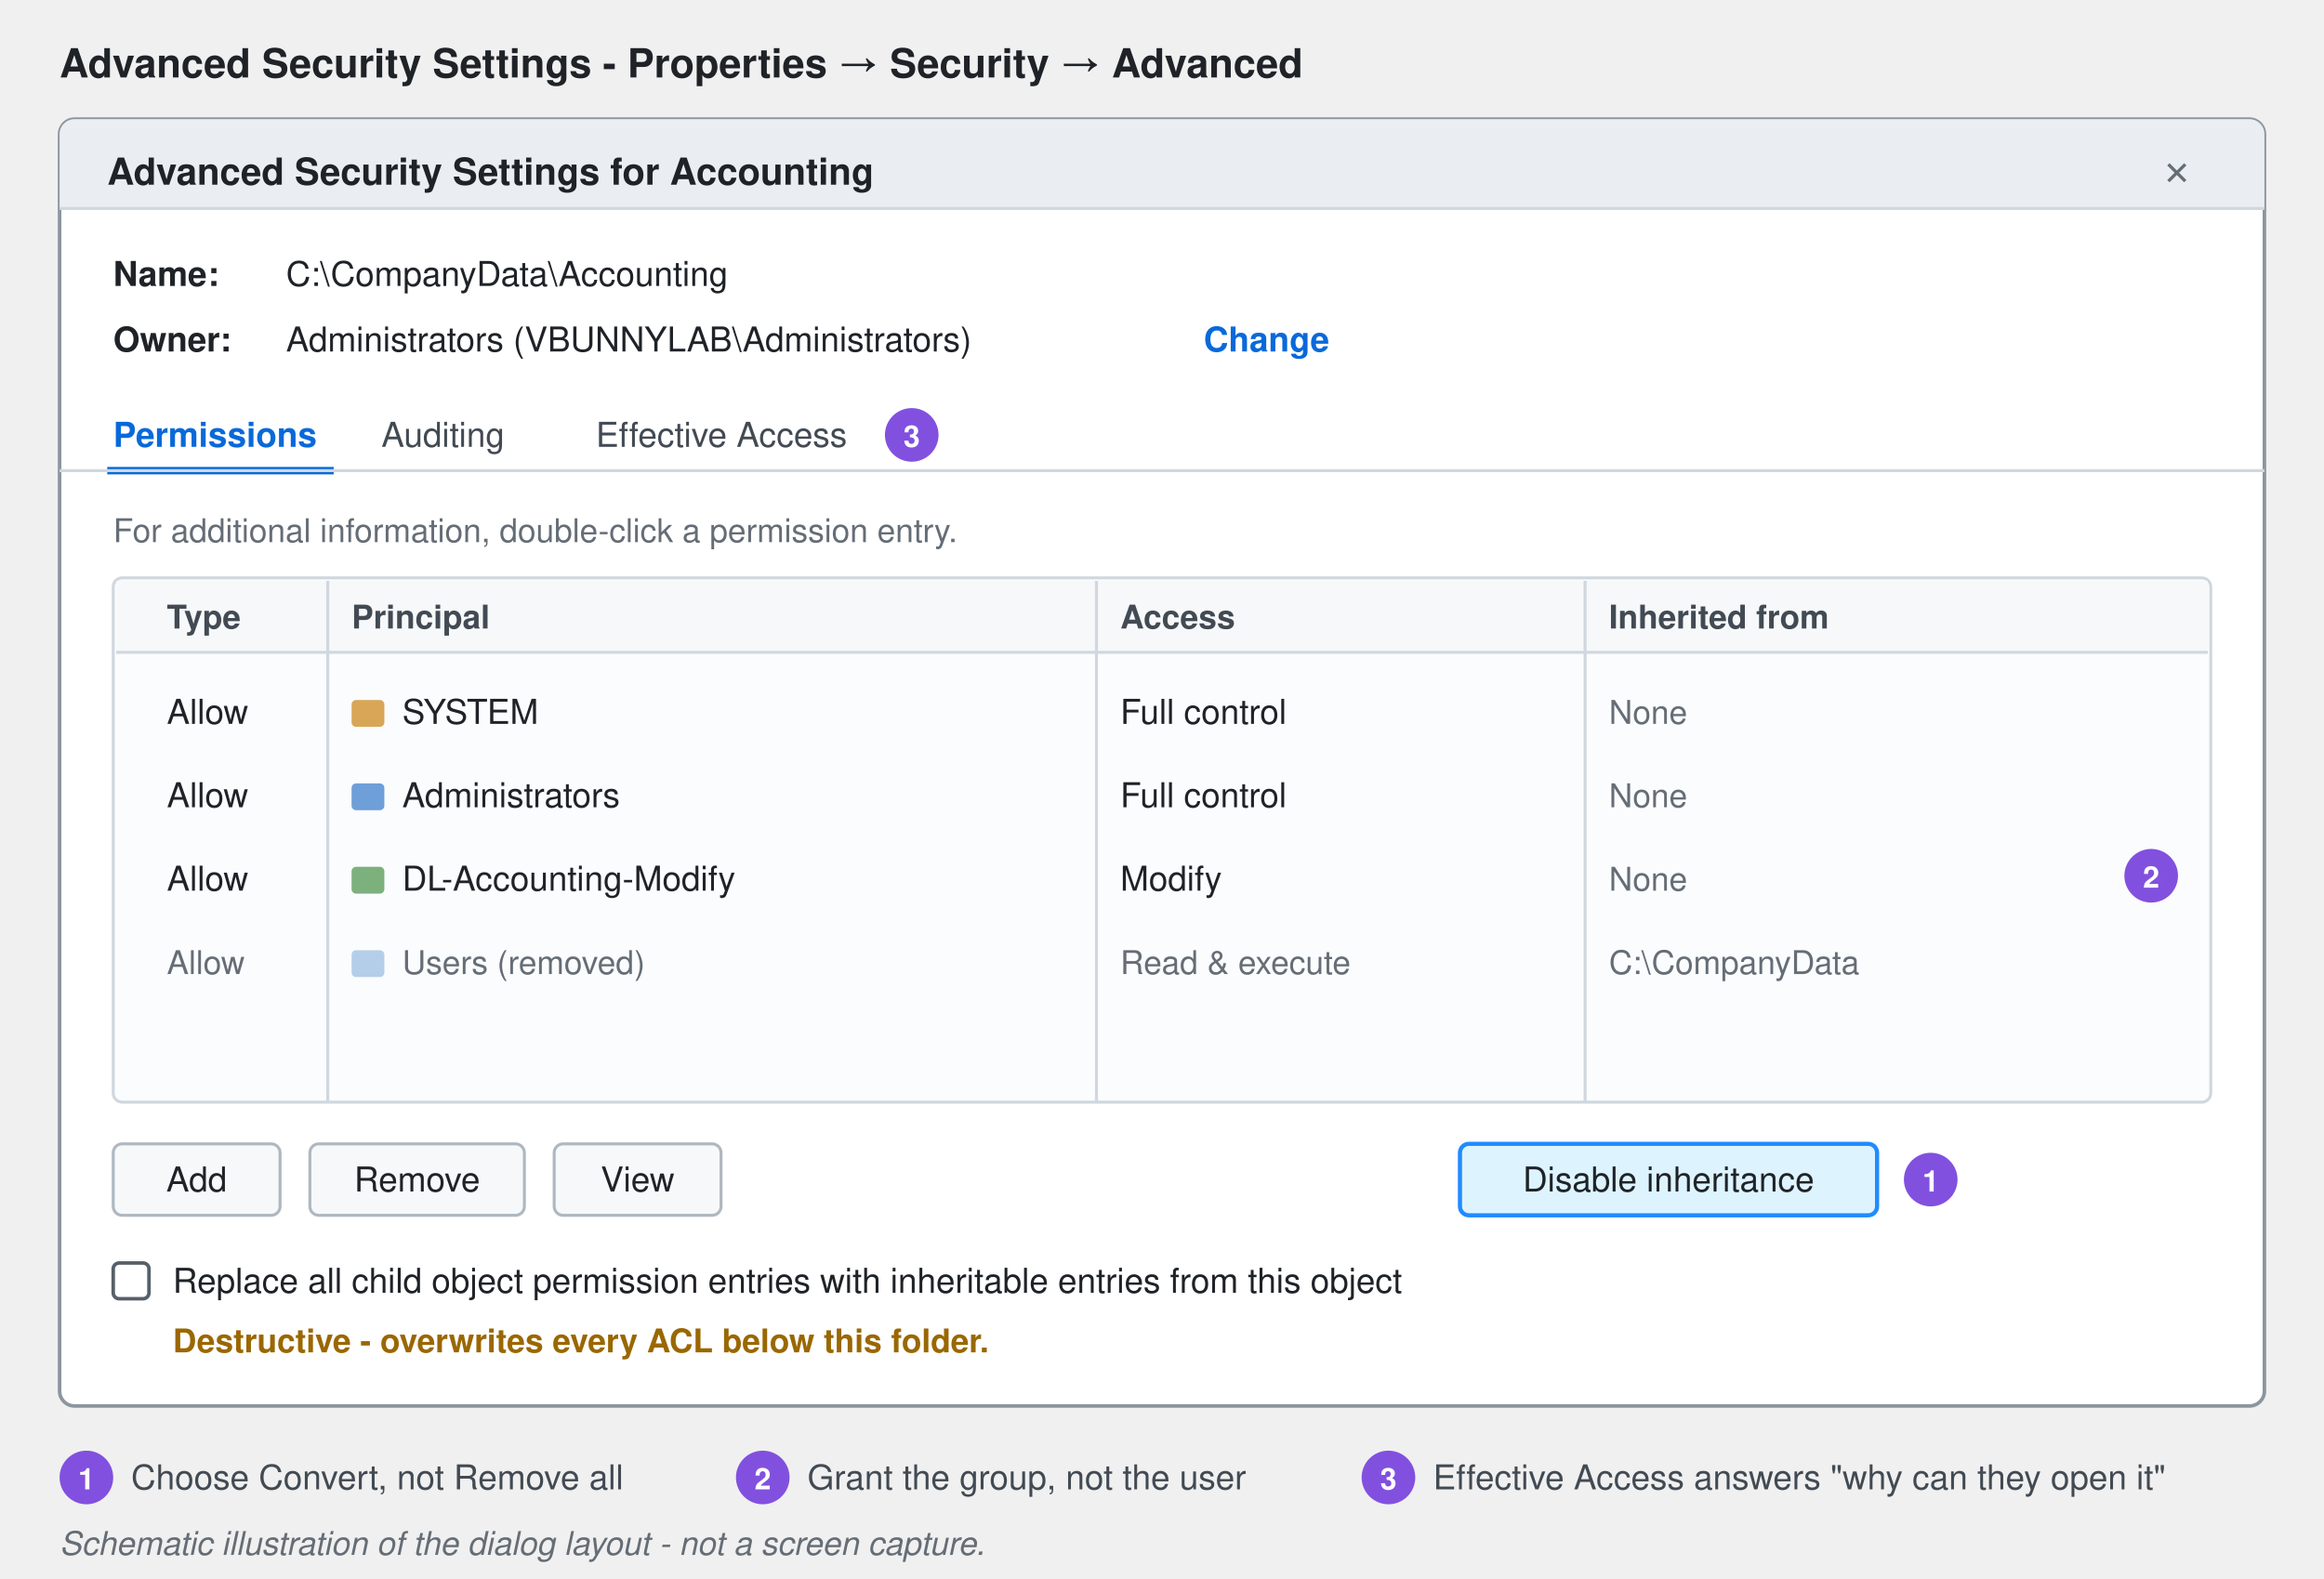
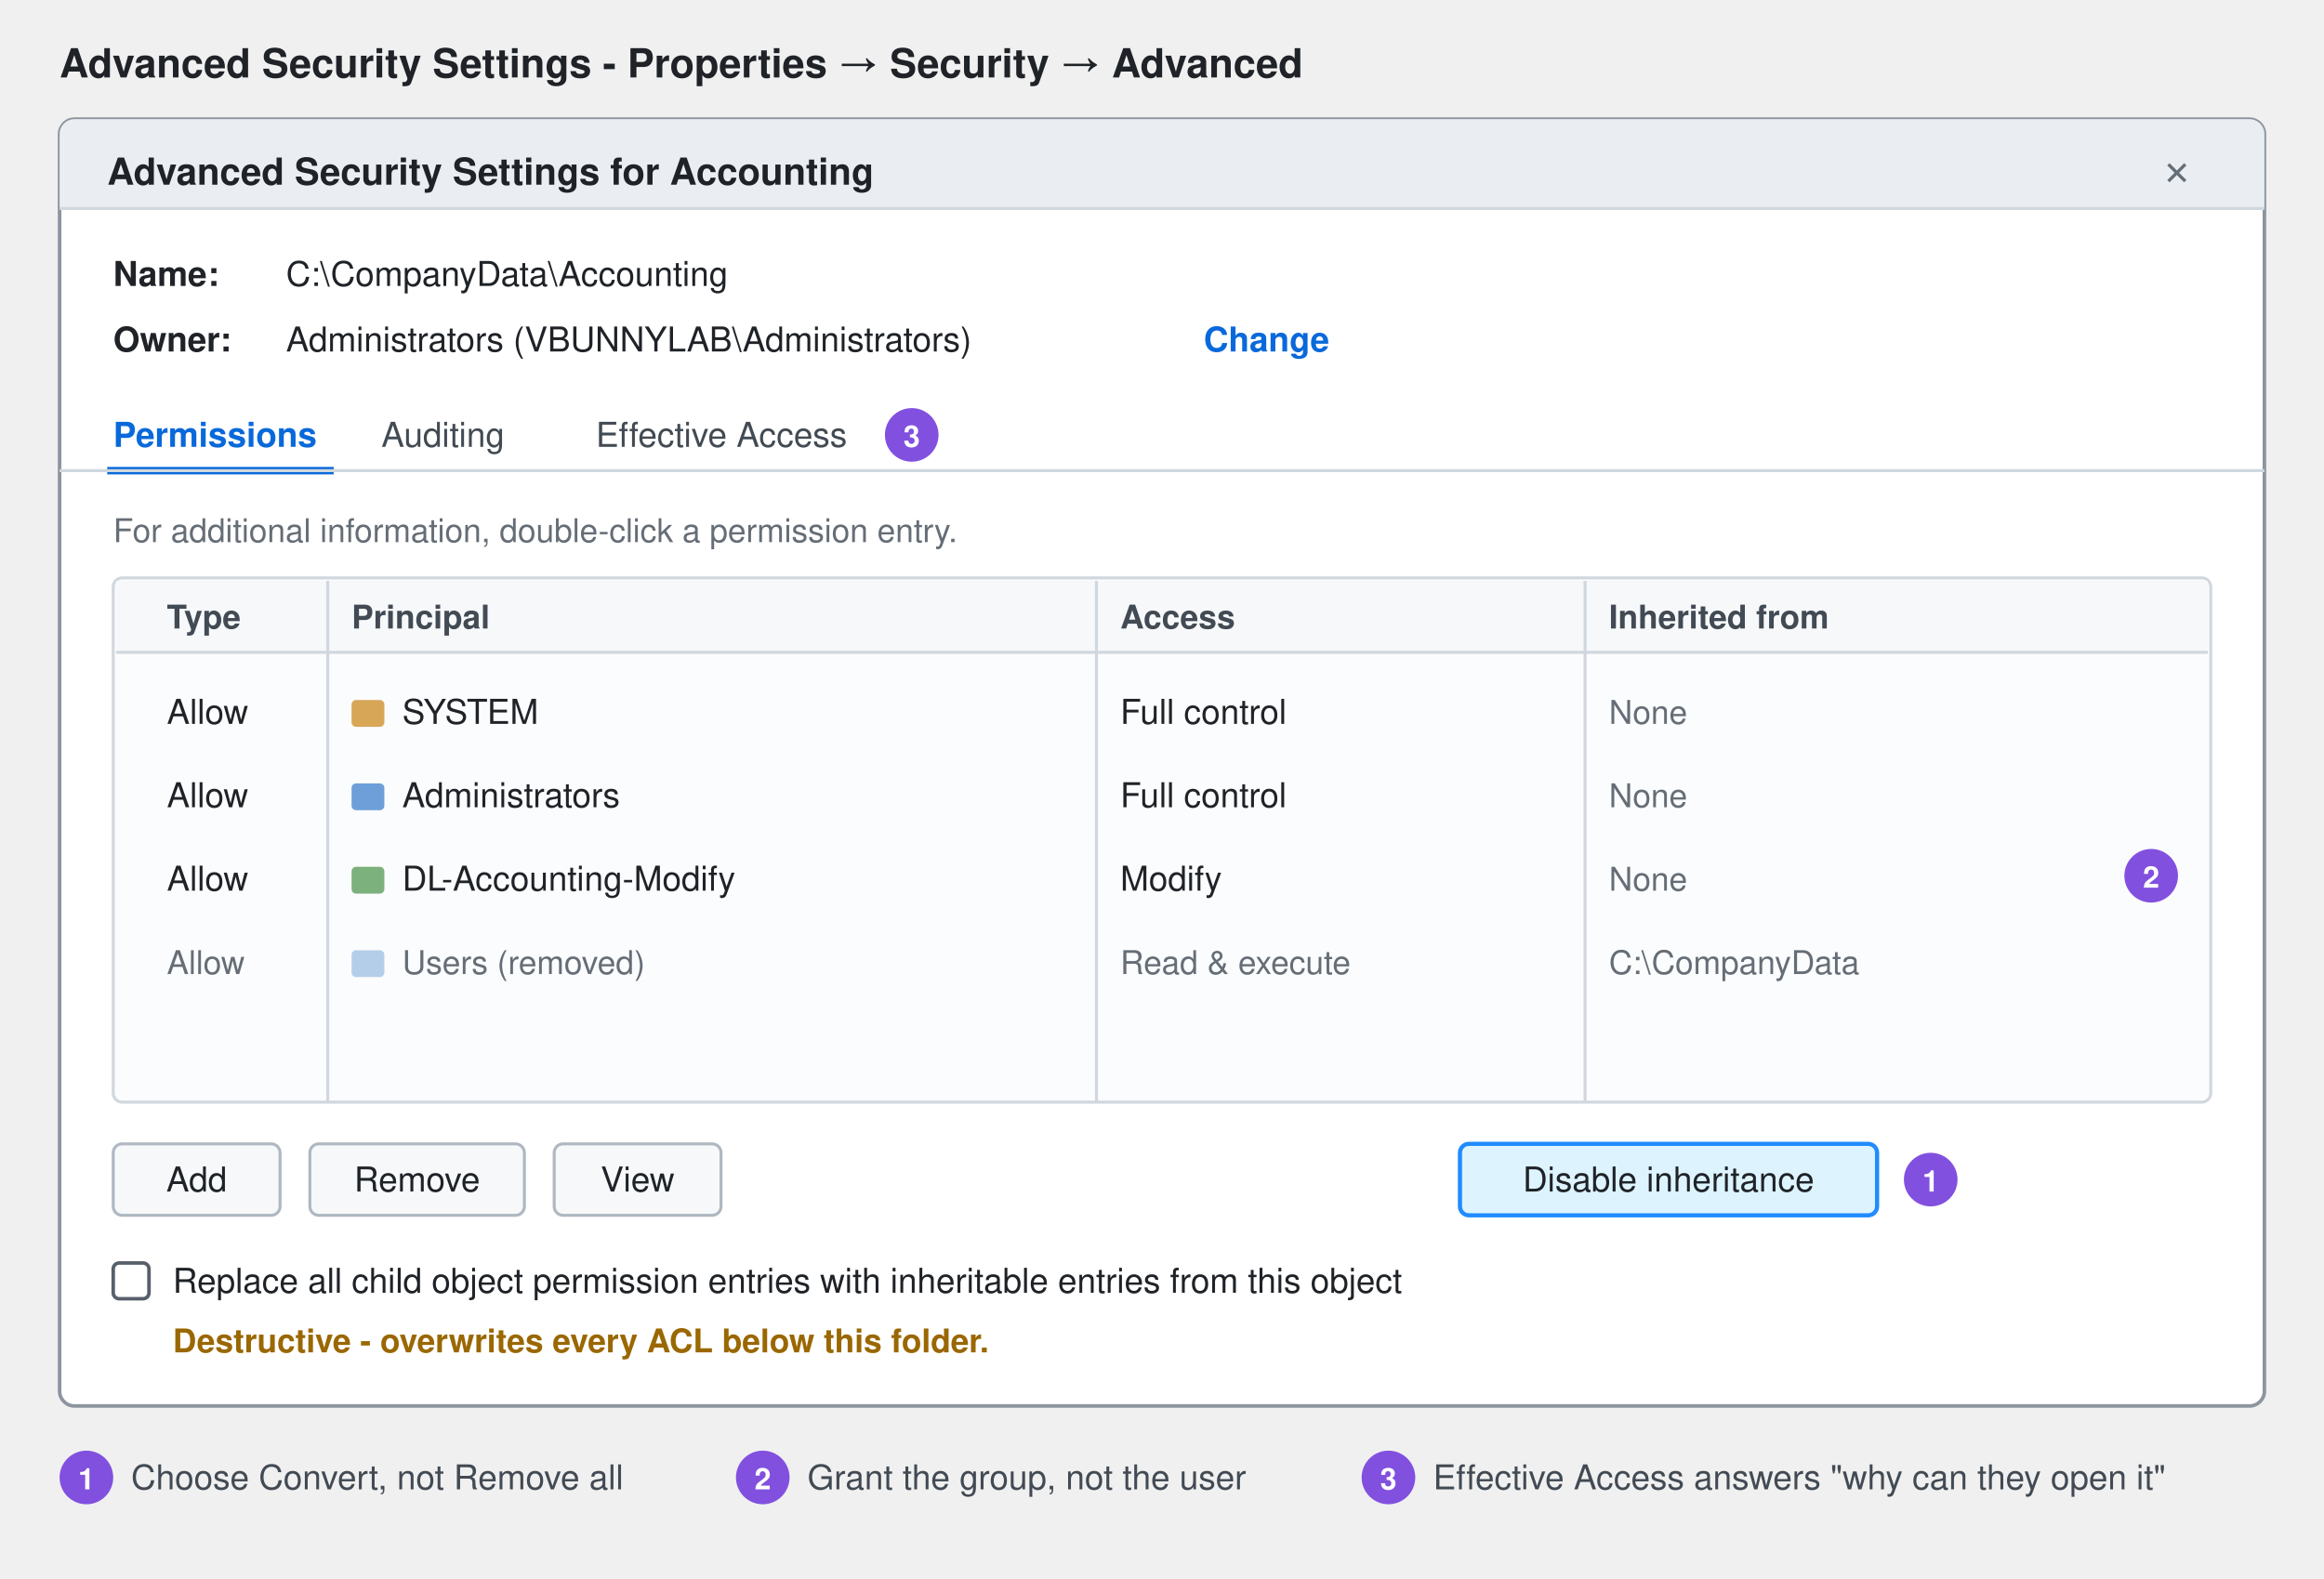
<svg xmlns="http://www.w3.org/2000/svg" viewBox="0 0 780 530" width="780" height="530" role="img" aria-labelledby="t d">
  <style>
    text { font-family: -apple-system, BlinkMacSystemFont, "Segoe UI", Helvetica, Arial, sans-serif; }
    .win    { fill: #ffffff; stroke: #8c959f; stroke-width: 1.2; }
    .title  { fill: #eaeef2; }
    .strip  { fill: #f6f8fa; }
    .box    { fill: #fbfcfd; stroke: #d0d7de; stroke-width: 1; }
    .btn    { fill: #f6f8fa; stroke: #afb8c1; stroke-width: 1; }
    .btnp   { fill: #ddf4ff; stroke: #218bff; stroke-width: 1.4; }
    .divide { stroke: #d0d7de; stroke-width: 1; }
    .tabsel { stroke: #0969da; stroke-width: 2.5; }
    .chk    { fill: #ffffff; stroke: #57606a; stroke-width: 1.2; }
    .iconu  { fill: #6e9fd8; }
    .icong  { fill: #7cb07c; }
    .icons  { fill: #d8a657; }
    .wtitle { fill: #1f2328; font-size: 12.5px; font-weight: 600; }
    .tab    { fill: #424a53; font-size: 11.5px; }
    .tabon  { fill: #0969da; font-size: 11.5px; font-weight: 600; }
    .lbl    { fill: #1f2328; font-size: 11.5px; font-weight: 600; }
    .col    { fill: #424a53; font-size: 11px; font-weight: 600; }
    .cell   { fill: #1f2328; font-size: 11.5px; }
    .dim    { fill: #656d76; font-size: 11px; }
    .warn   { fill: #9a6700; font-size: 11px; font-weight: 600; }
    .badge  { fill: #8250df; }
    .bnum   { fill: #ffffff; font-size: 10px; font-weight: 700; }
    .legend { fill: #424a53; font-size: 11.5px; }
    .cap    { fill: #656d76; font-size: 11px; font-style: italic; }
    .hdr    { fill: #1f2328; font-size: 13.5px; font-weight: 600; }

    @media (prefers-color-scheme: dark) {
      .win    { fill: #161b22; stroke: #484f58; }
      .title  { fill: #21262d; }
      .strip  { fill: #0d1117; }
      .box    { fill: #0d1117; stroke: #30363d; }
      .btn    { fill: #21262d; stroke: #484f58; }
      .btnp   { fill: #0c2d6b; stroke: #58a6ff; }
      .divide { stroke: #30363d; }
      .tabsel { stroke: #58a6ff; }
      .chk    { fill: #0d1117; stroke: #8b949e; }
      .iconu  { fill: #58a6ff; }
      .icong  { fill: #3fb950; }
      .wtitle { fill: #e6edf3; }
      .tab    { fill: #b1bac4; }
      .tabon  { fill: #58a6ff; }
      .lbl    { fill: #e6edf3; }
      .col    { fill: #b1bac4; }
      .cell   { fill: #e6edf3; }
      .dim    { fill: #8b949e; }
      .warn   { fill: #f2cc60; }
      .badge  { fill: #bc8cff; }
      .bnum   { fill: #0d1117; }
      .legend { fill: #b1bac4; }
      .cap    { fill: #8b949e; }
      .hdr    { fill: #e6edf3; }
    }
  </style>
  <text class="hdr" x="20" y="26">Advanced Security Settings  -  Properties → Security → Advanced</text>
  <rect class="win" x="20" y="40" width="740" height="432" rx="5" />
  <path class="title" d="M20 45 a5 5 0 0 1 5 -5 h730 a5 5 0 0 1 5 5 v25 h-740 z" />
  <text class="wtitle" x="36" y="62">Advanced Security Settings for Accounting</text>
  <text class="dim" x="726" y="62">✕</text>
  <line class="divide" x1="20" y1="70" x2="760" y2="70" />
  <text class="lbl" x="38" y="96">Name:</text>
  <text class="cell" x="96" y="96">C:\CompanyData\Accounting</text>
  <text class="lbl" x="38" y="118">Owner:</text>
  <text class="cell" x="96" y="118">Administrators (VBUNNYLAB\Administrators)</text>
  <text class="tabon" x="404" y="118">Change</text>
  <text class="tabon" x="38" y="150">Permissions</text>
  <text class="tab" x="128" y="150">Auditing</text>
  <text class="tab" x="200" y="150">Effective Access</text>
  <line class="tabsel" x1="36" y1="158" x2="112" y2="158" />
  <line class="divide" x1="20" y1="158" x2="760" y2="158" />
  <circle class="badge" cx="306" cy="146" r="9" />
  <text class="bnum" x="306" y="150" text-anchor="middle">3</text>
  <text class="dim" x="38" y="182">For additional information, double-click a permission entry.</text>
  <rect class="box" x="38" y="194" width="704" height="176" rx="3" />
  <rect class="strip" x="39" y="195" width="702" height="24" />
  <text class="col" x="56" y="211">Type</text>
  <text class="col" x="118" y="211">Principal</text>
  <text class="col" x="376" y="211">Access</text>
  <text class="col" x="540" y="211">Inherited from</text>
  <line class="divide" x1="39" y1="219" x2="741" y2="219" />
  <line class="divide" x1="110" y1="195" x2="110" y2="370" />
  <line class="divide" x1="368" y1="195" x2="368" y2="370" />
  <line class="divide" x1="532" y1="195" x2="532" y2="370" />
  <text class="cell" x="56" y="243">Allow</text>
  <rect class="icons" x="118" y="235" width="11" height="9" rx="1.5" />
  <text class="cell" x="135" y="243">SYSTEM</text>
  <text class="cell" x="376" y="243">Full control</text>
  <text class="dim" x="540" y="243">None</text>
  <text class="cell" x="56" y="271">Allow</text>
  <rect class="iconu" x="118" y="263" width="11" height="9" rx="1.5" />
  <text class="cell" x="135" y="271">Administrators</text>
  <text class="cell" x="376" y="271">Full control</text>
  <text class="dim" x="540" y="271">None</text>
  <text class="cell" x="56" y="299">Allow</text>
  <rect class="icong" x="118" y="291" width="11" height="9" rx="1.5" />
  <text class="cell" x="135" y="299">DL-Accounting-Modify</text>
  <text class="cell" x="376" y="299">Modify</text>
  <text class="dim" x="540" y="299">None</text>
  <circle class="badge" cx="722" cy="294" r="9" />
  <text class="bnum" x="722" y="298" text-anchor="middle">2</text>
  <text class="dim" x="56" y="327">Allow</text>
  <rect class="iconu" x="118" y="319" width="11" height="9" rx="1.5" opacity="0.5" />
  <text class="dim" x="135" y="327">Users  (removed)</text>
  <text class="dim" x="376" y="327">Read &amp; execute</text>
  <text class="dim" x="540" y="327">C:\CompanyData</text>
  <rect class="btn" x="38" y="384" width="56" height="24" rx="3" />
  <text class="cell" x="66" y="400" text-anchor="middle">Add</text>
  <rect class="btn" x="104" y="384" width="72" height="24" rx="3" />
  <text class="cell" x="140" y="400" text-anchor="middle">Remove</text>
  <rect class="btn" x="186" y="384" width="56" height="24" rx="3" />
  <text class="cell" x="214" y="400" text-anchor="middle">View</text>
  <rect class="btnp" x="490" y="384" width="140" height="24" rx="3" />
  <text class="cell" x="560" y="400" text-anchor="middle">Disable inheritance</text>
  <circle class="badge" cx="648" cy="396" r="9" />
  <text class="bnum" x="648" y="400" text-anchor="middle">1</text>
  <rect class="chk" x="38" y="424" width="12" height="12" rx="2" />
  <text class="cell" x="58" y="434">Replace all child object permission entries with inheritable entries from this object</text>
  <text class="warn" x="58" y="454">Destructive - overwrites every ACL below this folder.</text>
  <circle class="badge" cx="29" cy="496" r="9" />
  <text class="bnum" x="29" y="500" text-anchor="middle">1</text>
  <text class="legend" x="44" y="500">Choose Convert, not Remove all</text>
  <circle class="badge" cx="256" cy="496" r="9" />
  <text class="bnum" x="256" y="500" text-anchor="middle">2</text>
  <text class="legend" x="271" y="500">Grant the group, not the user</text>
  <circle class="badge" cx="466" cy="496" r="9" />
  <text class="bnum" x="466" y="500" text-anchor="middle">3</text>
  <text class="legend" x="481" y="500">Effective Access answers "why can they open it"</text>
-   <text class="cap" x="20" y="522">Schematic illustration of the dialog layout - not a screen capture.</text>
+   <text class="cap" x="20" y="522" />
</svg>
